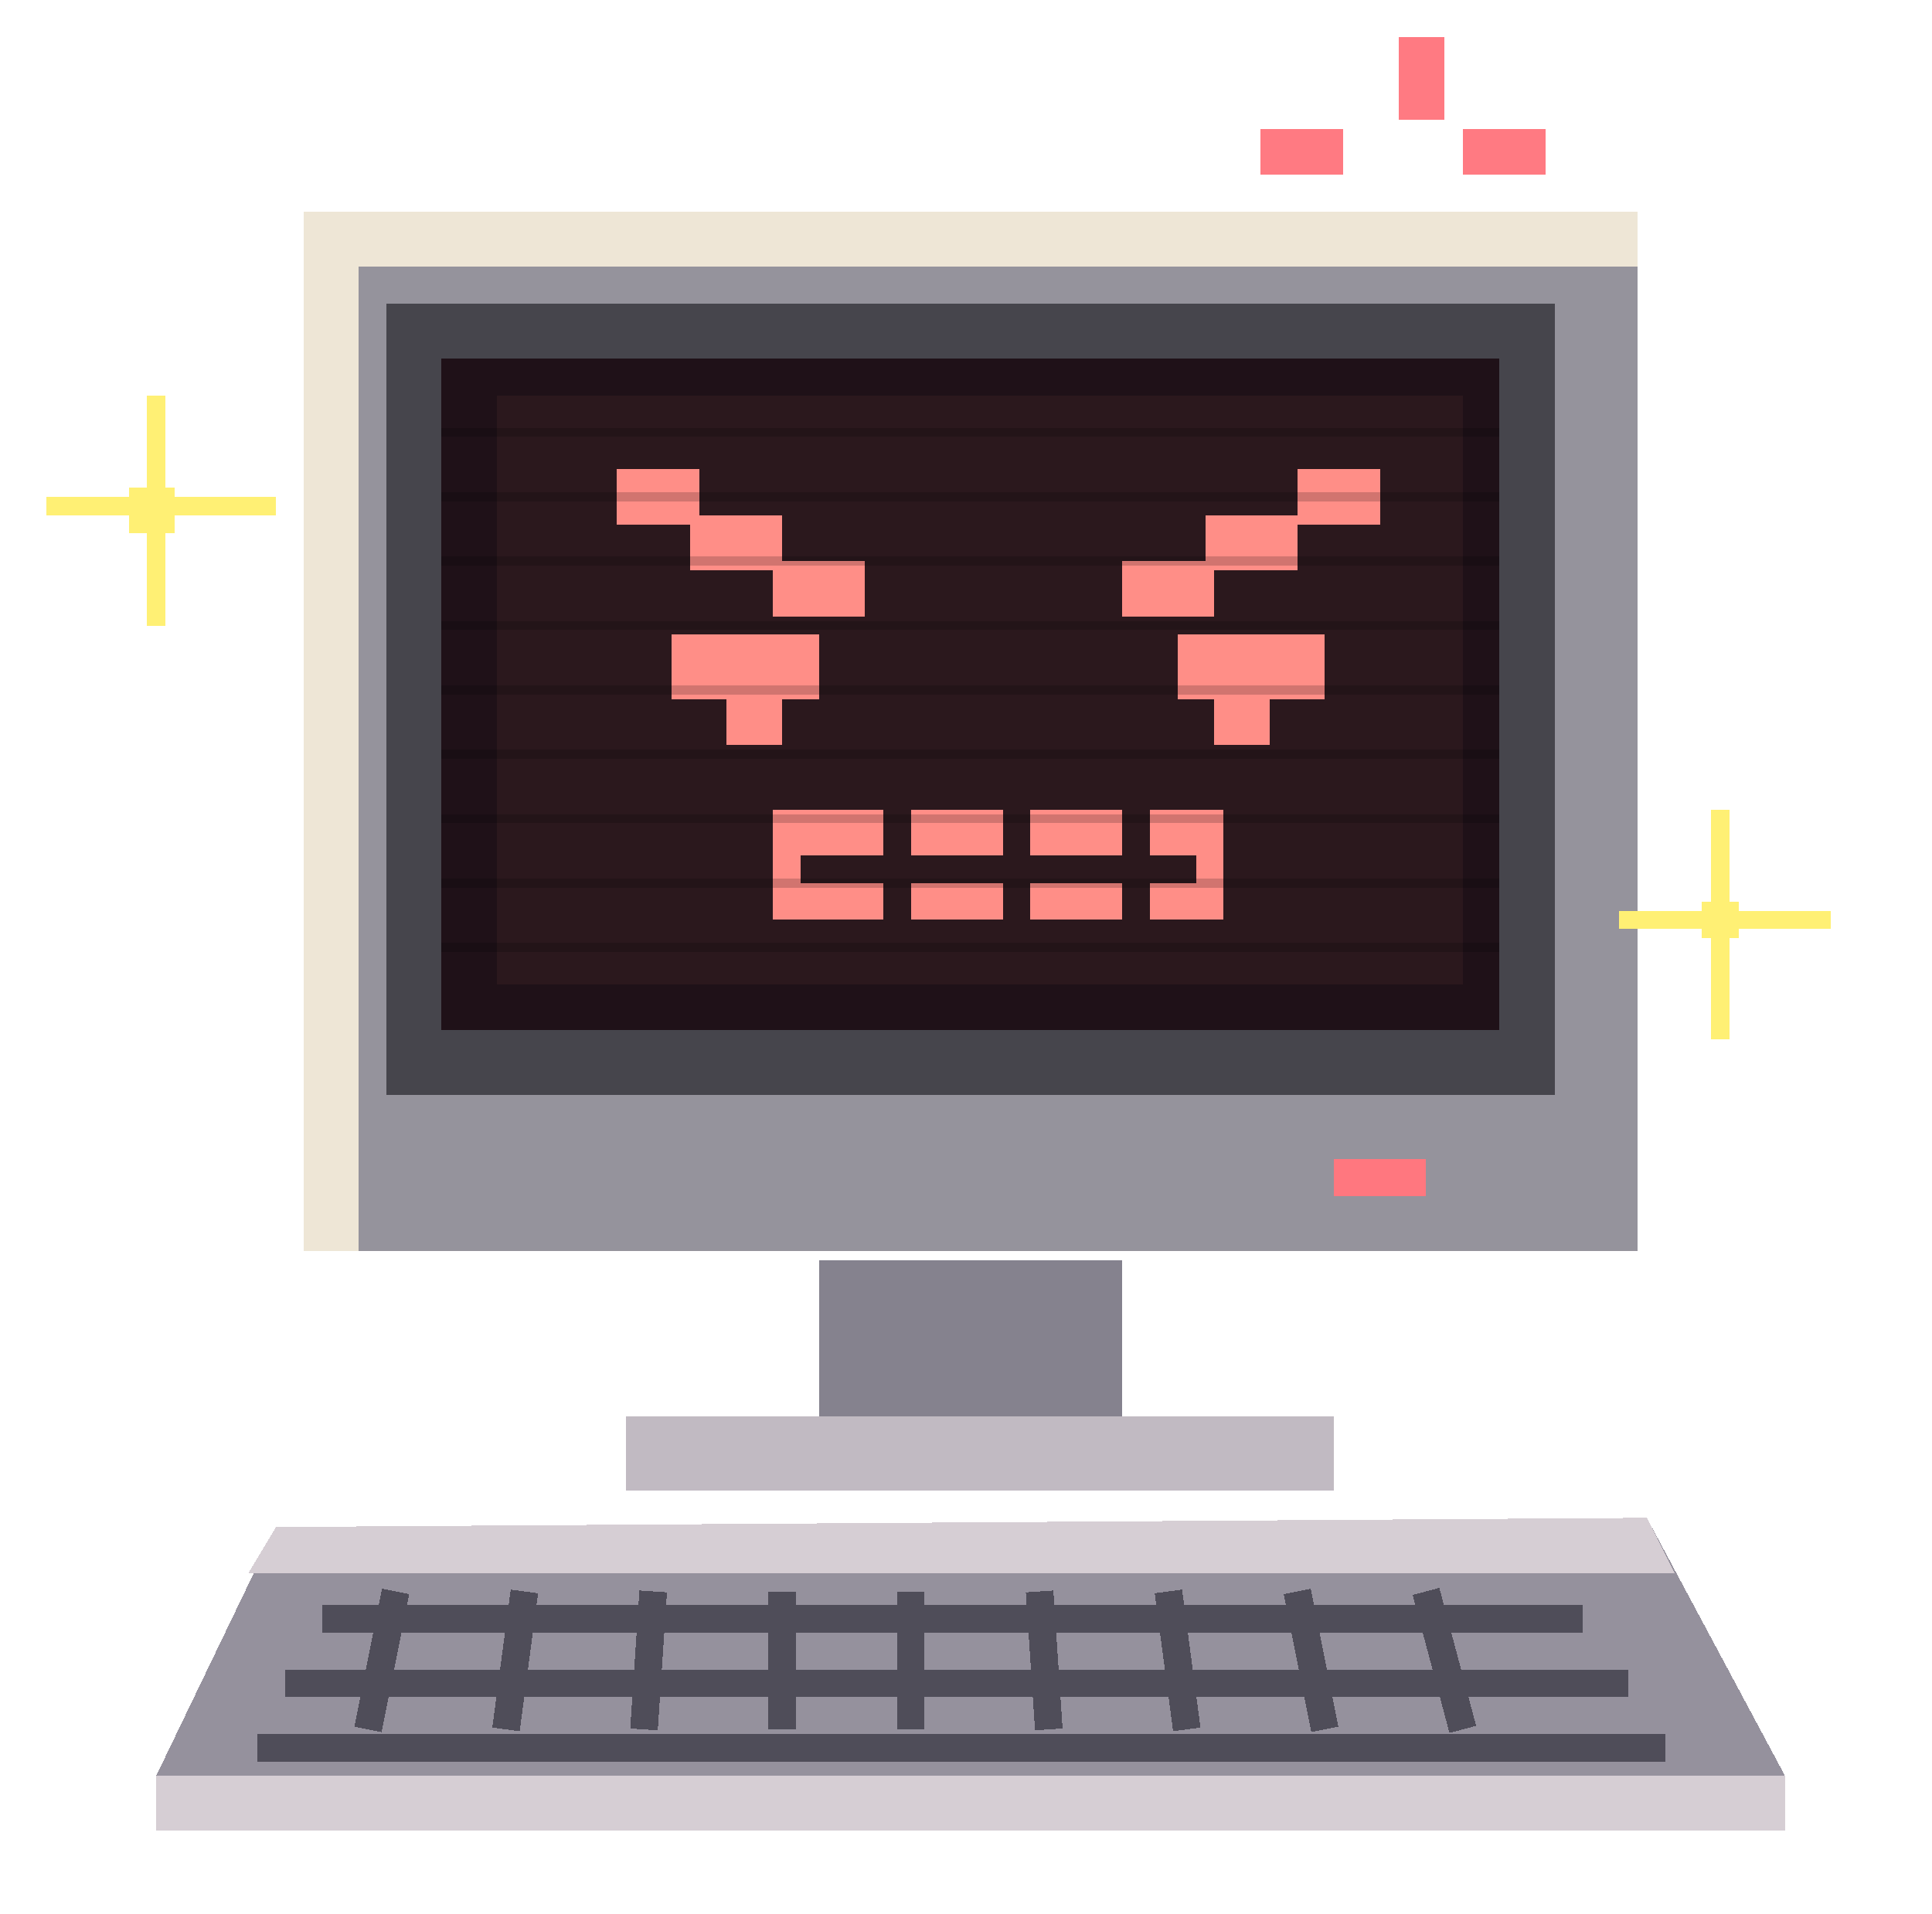
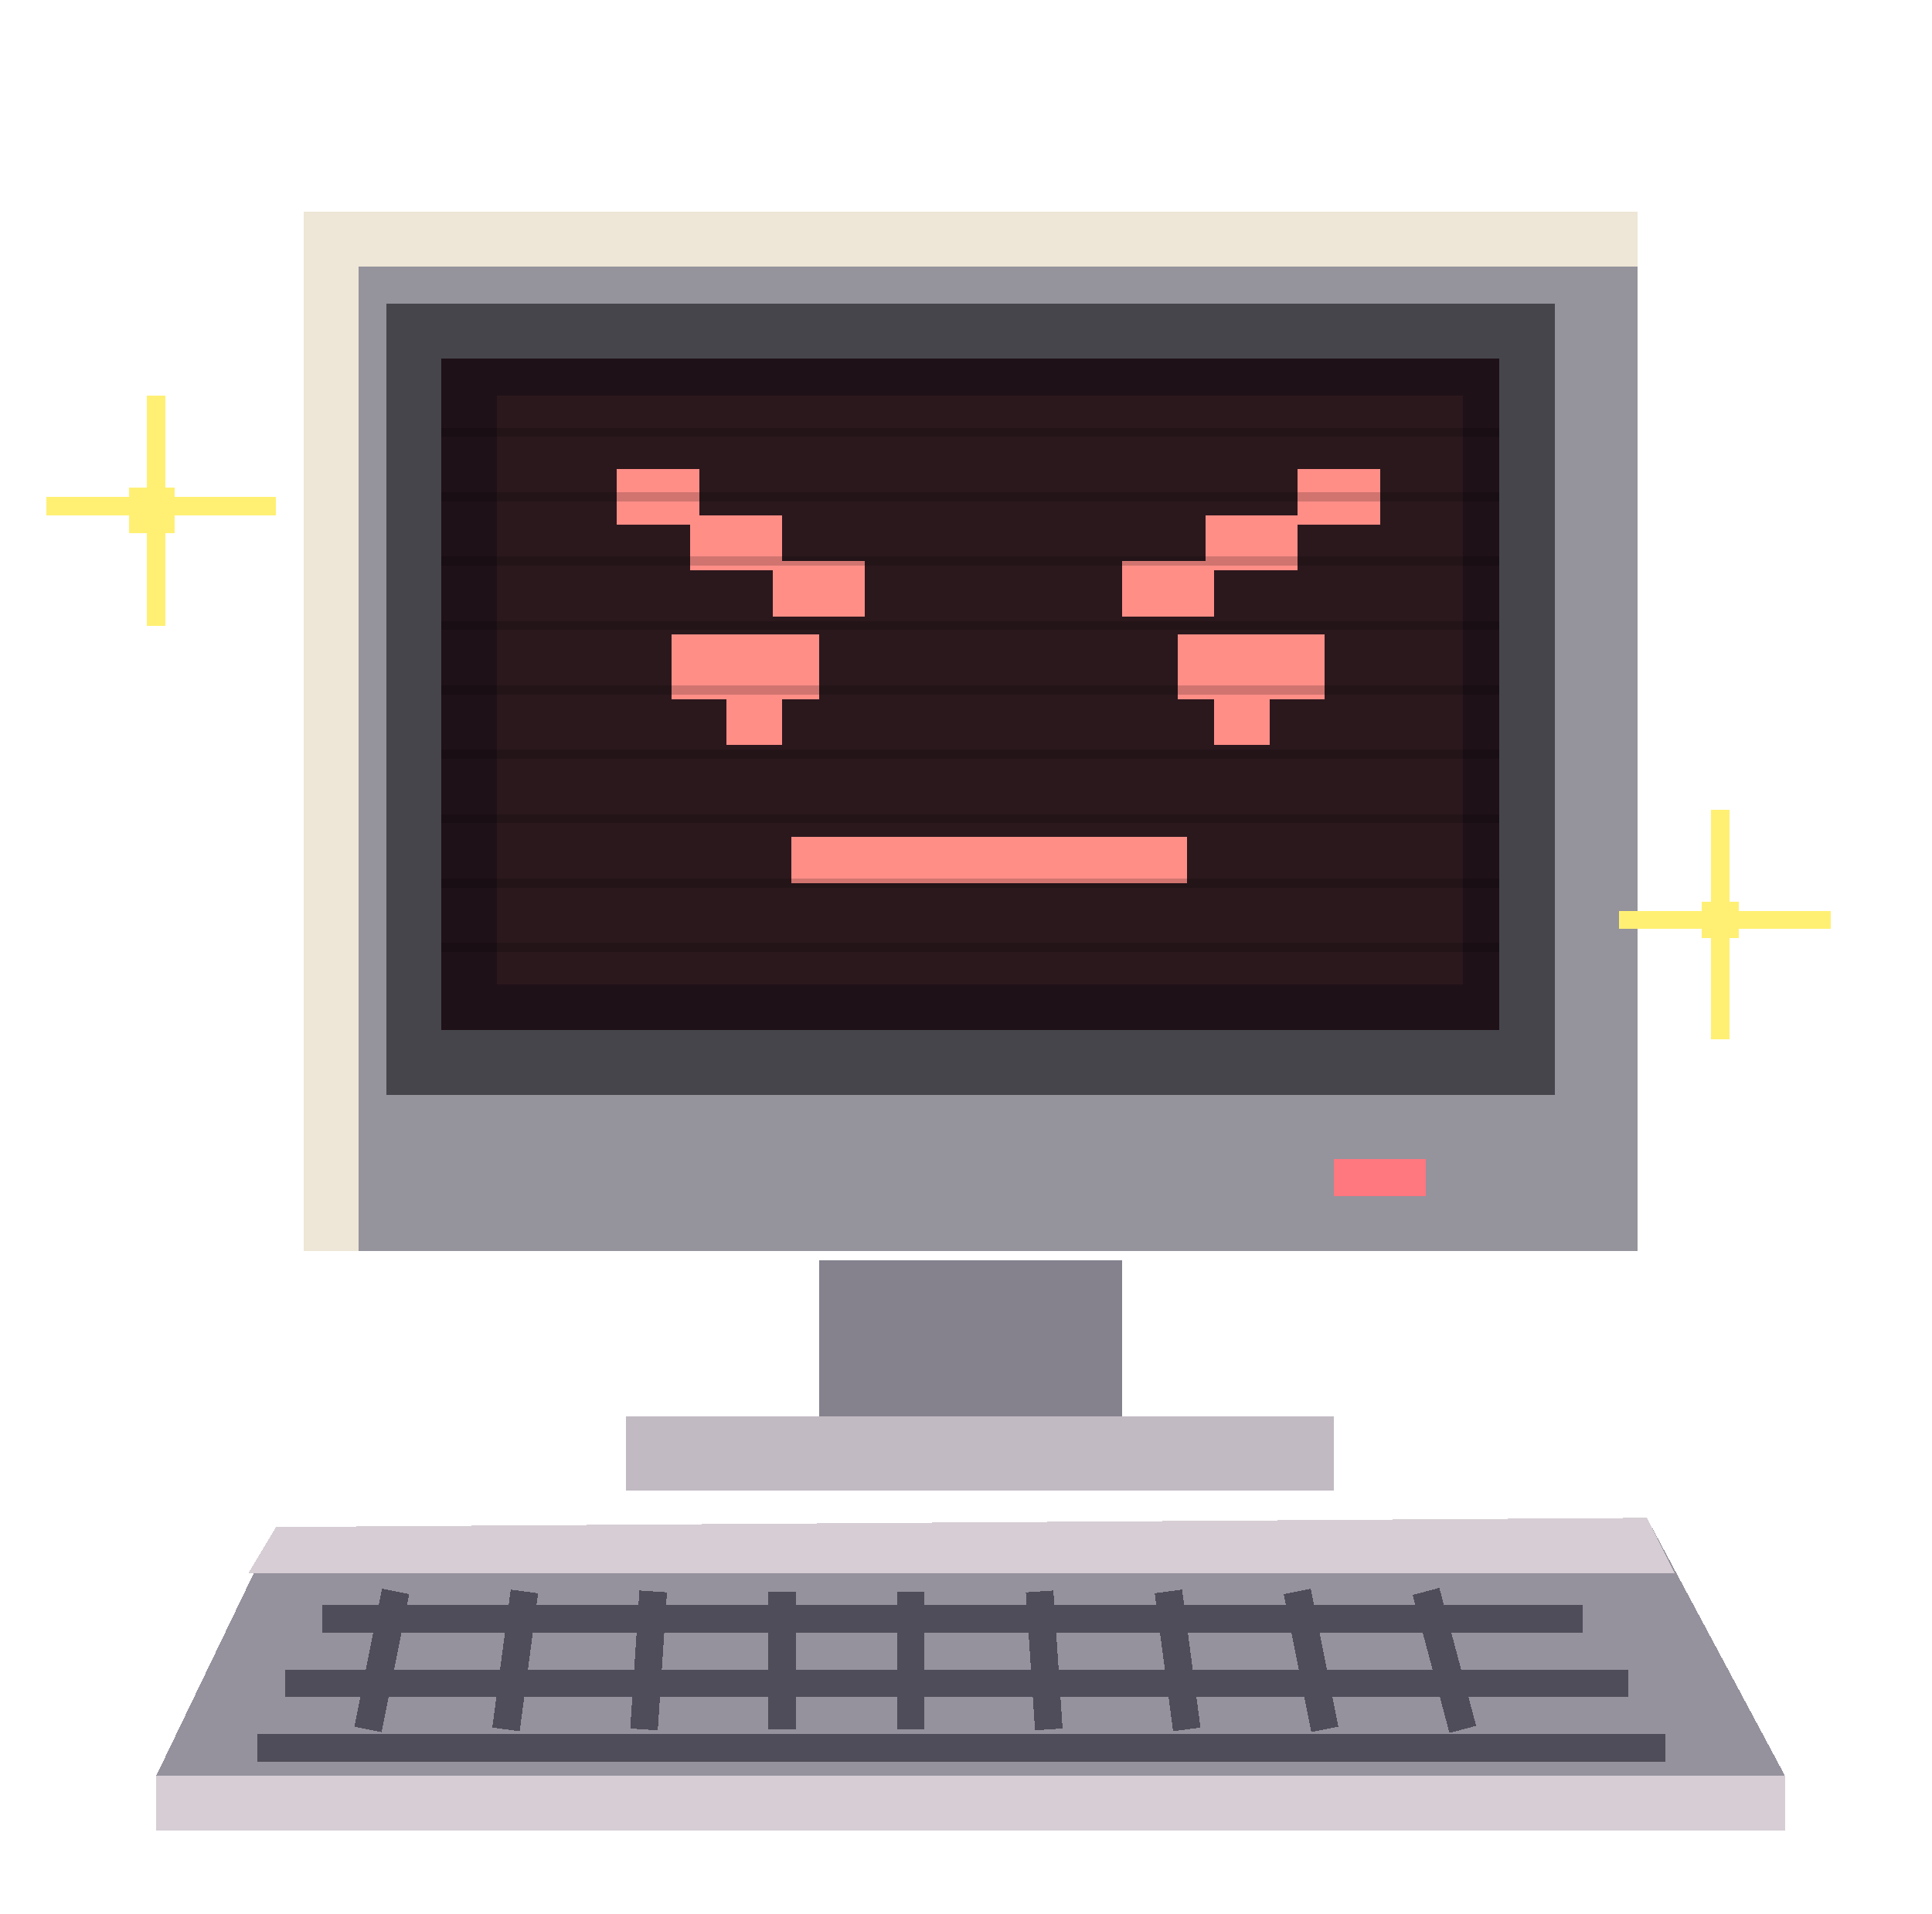
<svg xmlns="http://www.w3.org/2000/svg" viewBox="0 0 210 208" shape-rendering="crispEdges">
  <path d="M33 23h145v113H33z" fill="#95939c" />
  <path d="M33 23h145v6H39v107h-6z" fill="#eee6d6" />
  <path d="M42 33h127v86H42z" fill="#46454c" />
  <path d="M48 39h115v73H48z" fill="#1f1118" />
  <path d="M54 43h105v64H54z" fill="#2b181d" />
  <g fill="#ff8e87">
-     <path d="M67 51h9v5h9v5h9v6H84v-5h-9v-5h-8zM141 51h9v6h-9v5h-9v5h-10v-6h9v-5h10zM73 69h16v7H73zM128 69h16v7h-16zM79 76h6v5h-6zM132 76h6v5h-6zM84 88h49v12H84z" />
+     <path d="M67 51h9v5h9v5h9v6H84v-5h-9v-5h-8zM141 51h9v6h-9v5h-9v5h-10v-6h9v-5h10zM73 69h16v7H73zM128 69h16v7h-16zM79 76h6v5h-6zM132 76h6v5h-6zM86 91h43v5H86z" />
  </g>
-   <path d="M87 93h43v3H87zM96 88h3v12h-3zM109 88h3v12h-3zM122 88h3v12h-3z" fill="#2b181d" />
  <path d="M48 47h115M48 54h115M48 61h115M48 68h115M48 75h115M48 82h115M48 89h115M48 96h115M48 103h115" stroke="#000" opacity=".18" />
  <path d="M145 126h10v4h-10z" fill="#ff777f" />
  <path d="M89 137h33v17H89z" fill="#85828e" />
  <path d="M68 154h77v8H68z" fill="#c1bac2" />
  <path d="m30 166 149-1 15 28H17z" fill="#95919d" />
  <path d="m30 166 149-1 3 6H27zM17 193h177v6H17z" fill="#d6ced4" />
  <g stroke="#4f4d59" stroke-width="3">
    <path d="M35 176h137M31 183h146M28 190h153M43 173l-3 15M57 173l-2 15M71 173l-1 15M85 173v15M99 173v15M113 173l1 15M127 173l2 15M141 173l3 15M155 173l4 15" />
  </g>
  <g fill="#fff074">
    <path d="M14 53h5v5h-5zM16 43h2v25h-2zM5 54h25v2H5zM185 98h4v4h-4zM186 88h2v25h-2zM176 99h23v2h-23z" />
  </g>
-   <path d="M152 4h5v9h-5zM159 14h9v5h-9zM137 14h9v5h-9z" fill="#ff7a82" />
</svg>
